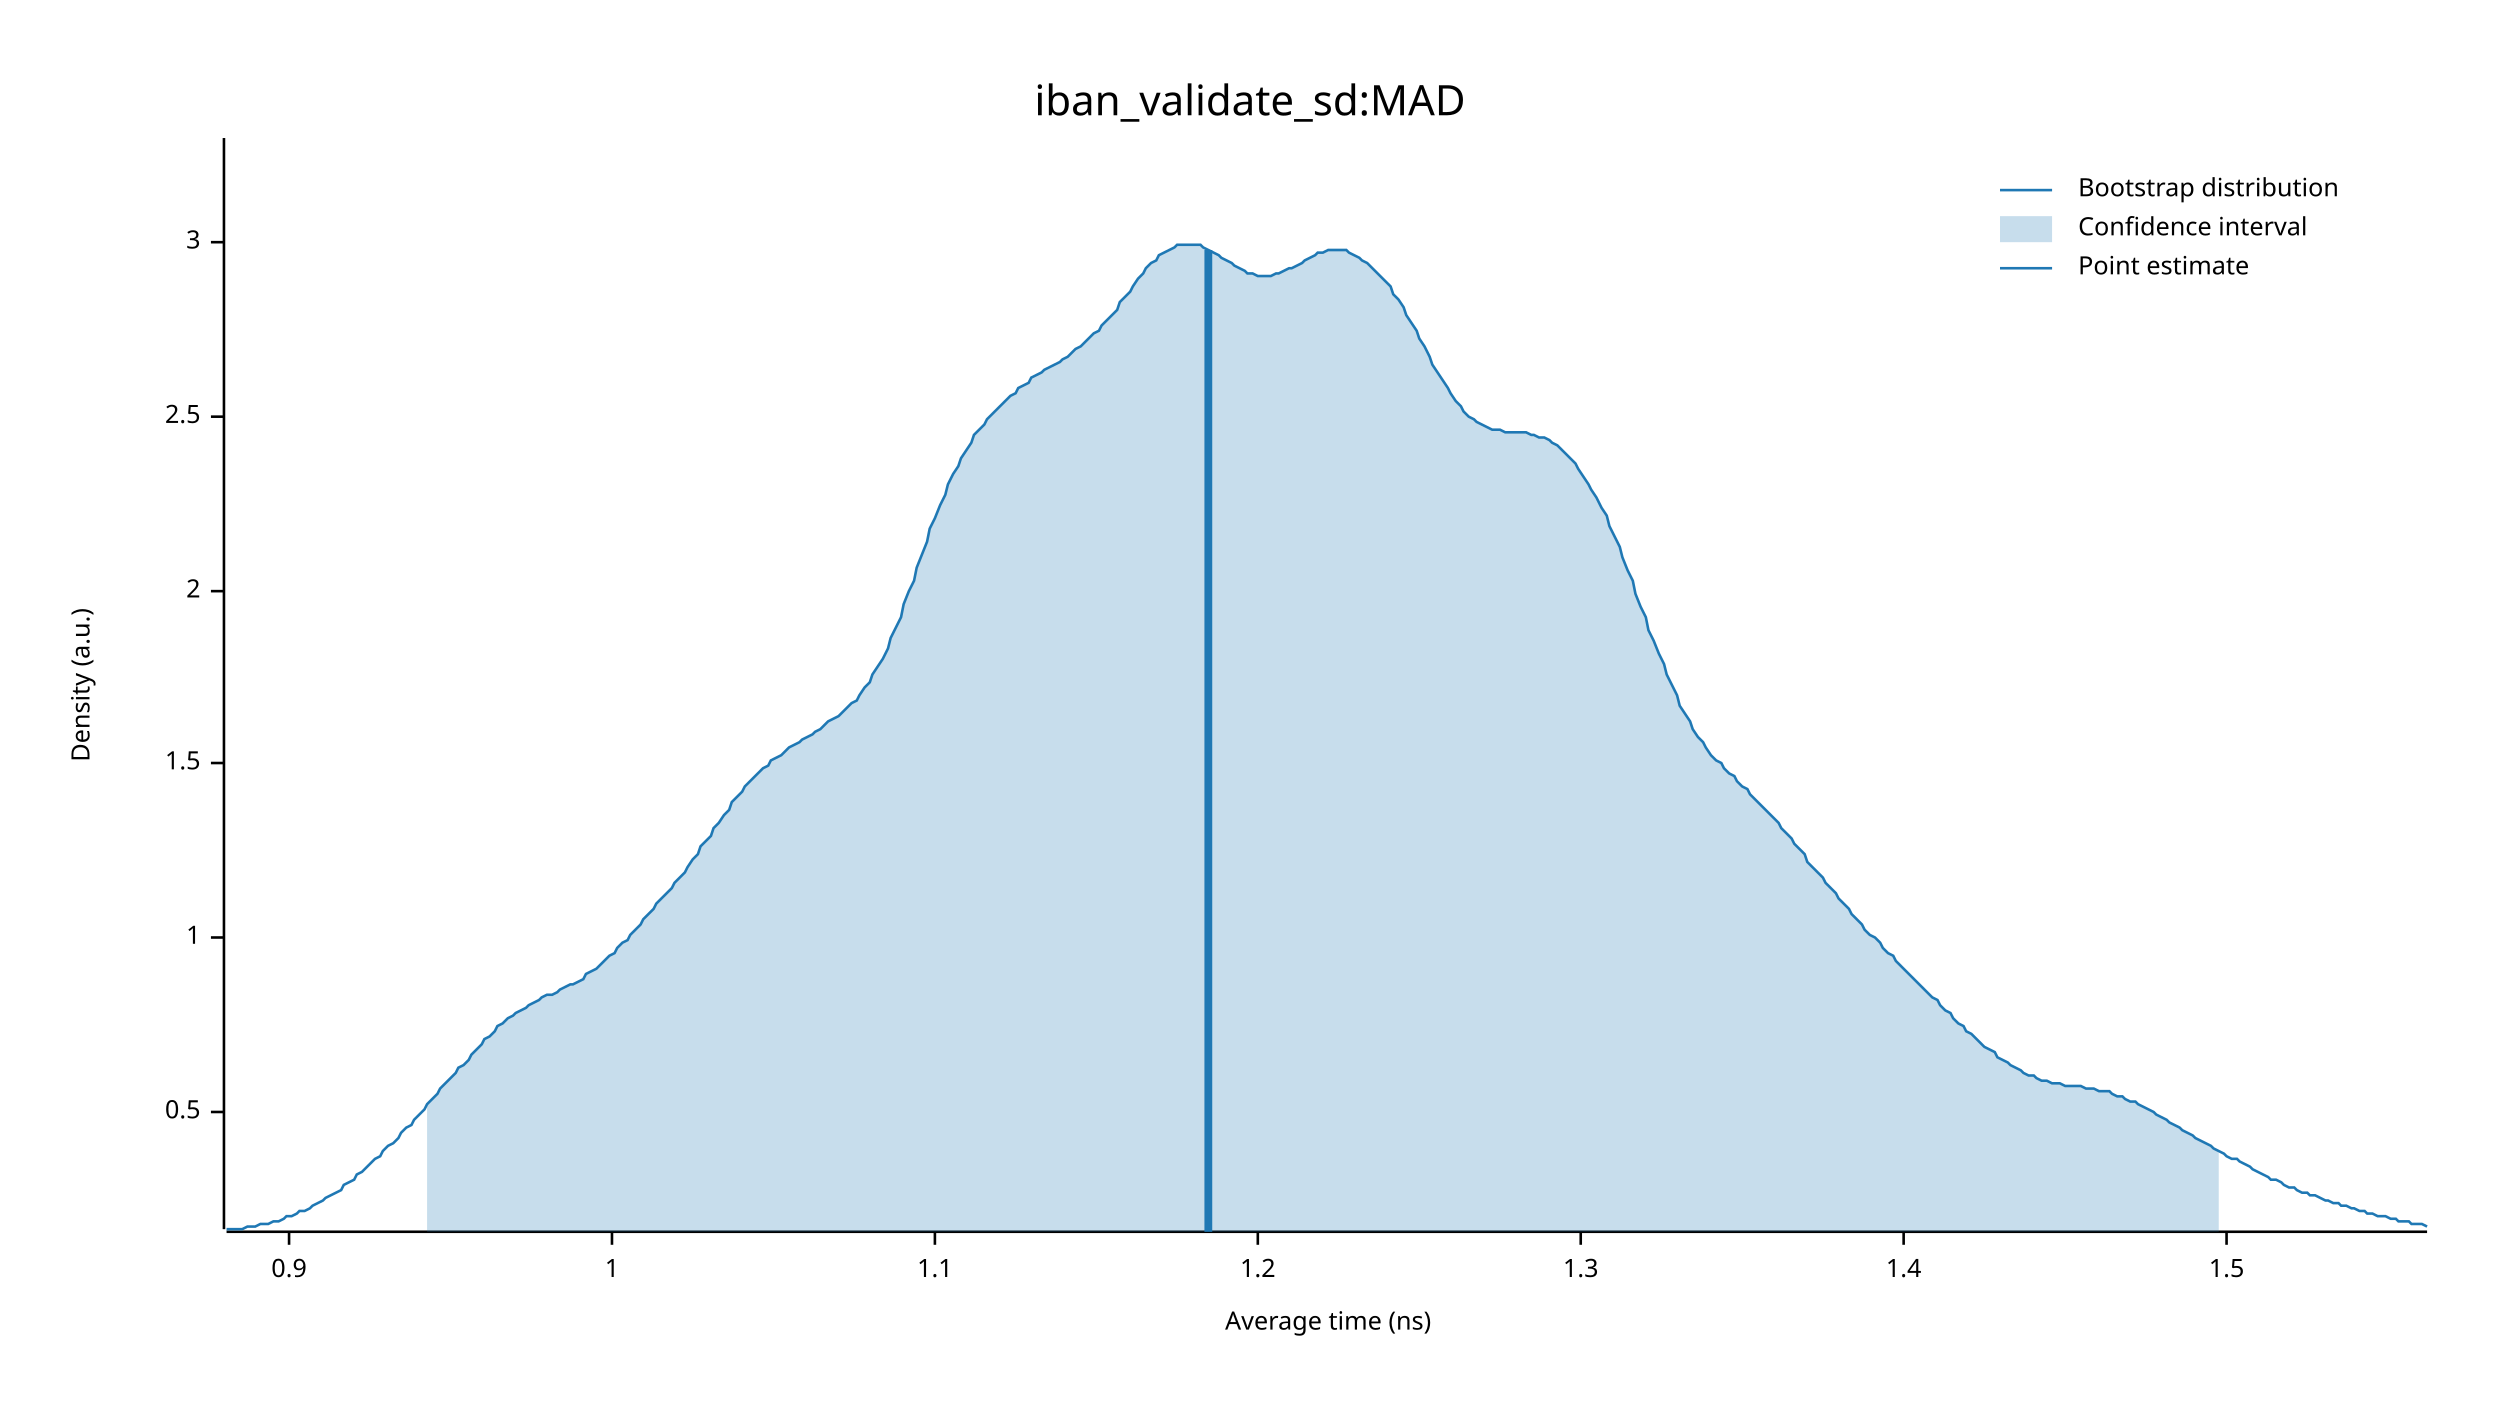
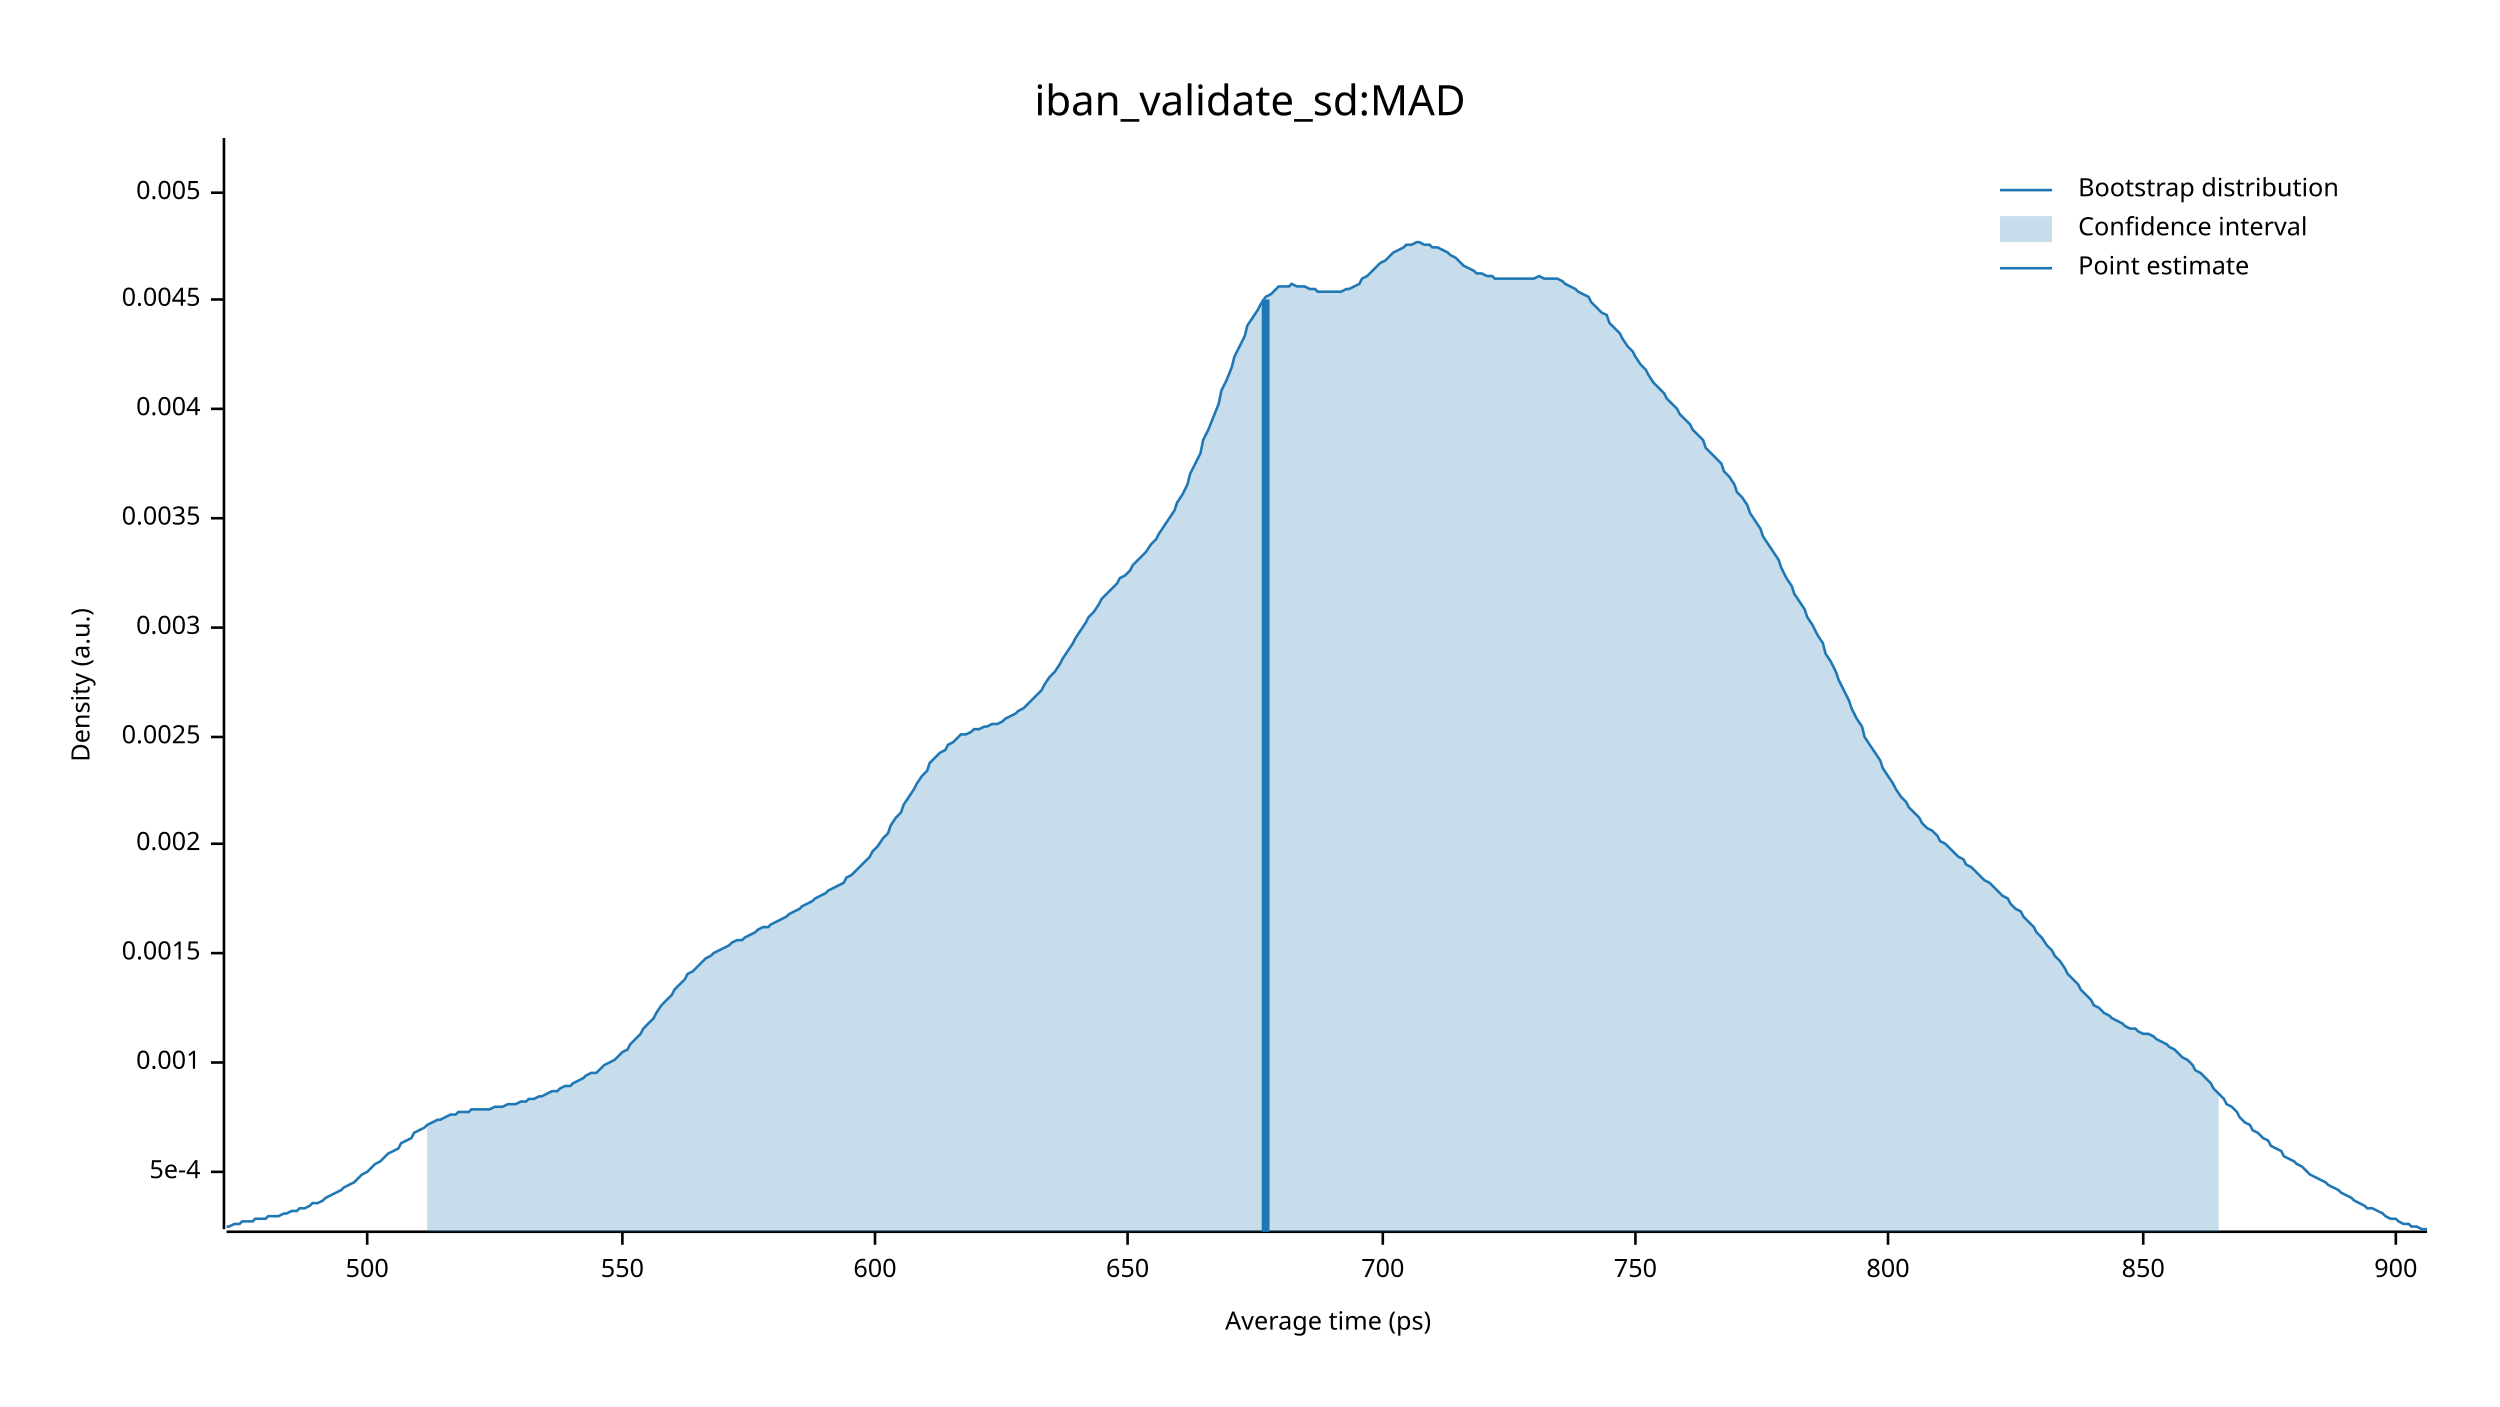
<svg xmlns="http://www.w3.org/2000/svg" width="960" height="540" viewBox="0 0 960 540">
  <text x="480" y="32" dy="0.76em" text-anchor="middle" font-family="sans-serif" font-size="16.129" opacity="1" fill="#000000">
iban_validate_sd:MAD
</text>
  <text x="27" y="263" dy="0.76em" text-anchor="middle" font-family="sans-serif" font-size="9.677" opacity="1" fill="#000000" transform="rotate(270, 27, 263)">
Density (a.u.)
</text>
  <text x="510" y="513" dy="-0.5ex" text-anchor="middle" font-family="sans-serif" font-size="9.677" opacity="1" fill="#000000">
- Average time (ns)
+ Average time (ps)
</text>
  <polyline fill="none" opacity="1" stroke="#000000" stroke-width="1" points="86,53 86,472 " />
-   <text x="77" y="427" dy="0.5ex" text-anchor="end" font-family="sans-serif" font-size="9.677" opacity="1" fill="#000000">
- 0.5
+   <text x="77" y="450" dy="0.5ex" text-anchor="end" font-family="sans-serif" font-size="9.677" opacity="1" fill="#000000">
+ 5e-4
</text>
-   <polyline fill="none" opacity="1" stroke="#000000" stroke-width="1" points="81,427 86,427 " />
-   <text x="77" y="360" dy="0.5ex" text-anchor="end" font-family="sans-serif" font-size="9.677" opacity="1" fill="#000000">
- 1
+   <polyline fill="none" opacity="1" stroke="#000000" stroke-width="1" points="81,450 86,450 " />
+   <text x="77" y="408" dy="0.5ex" text-anchor="end" font-family="sans-serif" font-size="9.677" opacity="1" fill="#000000">
+ 0.001
</text>
-   <polyline fill="none" opacity="1" stroke="#000000" stroke-width="1" points="81,360 86,360 " />
-   <text x="77" y="293" dy="0.5ex" text-anchor="end" font-family="sans-serif" font-size="9.677" opacity="1" fill="#000000">
- 1.5
+   <polyline fill="none" opacity="1" stroke="#000000" stroke-width="1" points="81,408 86,408 " />
+   <text x="77" y="366" dy="0.5ex" text-anchor="end" font-family="sans-serif" font-size="9.677" opacity="1" fill="#000000">
+ 0.0015
</text>
-   <polyline fill="none" opacity="1" stroke="#000000" stroke-width="1" points="81,293 86,293 " />
-   <text x="77" y="227" dy="0.5ex" text-anchor="end" font-family="sans-serif" font-size="9.677" opacity="1" fill="#000000">
- 2
+   <polyline fill="none" opacity="1" stroke="#000000" stroke-width="1" points="81,366 86,366 " />
+   <text x="77" y="324" dy="0.5ex" text-anchor="end" font-family="sans-serif" font-size="9.677" opacity="1" fill="#000000">
+ 0.002
</text>
-   <polyline fill="none" opacity="1" stroke="#000000" stroke-width="1" points="81,227 86,227 " />
-   <text x="77" y="160" dy="0.5ex" text-anchor="end" font-family="sans-serif" font-size="9.677" opacity="1" fill="#000000">
- 2.5
+   <polyline fill="none" opacity="1" stroke="#000000" stroke-width="1" points="81,324 86,324 " />
+   <text x="77" y="283" dy="0.5ex" text-anchor="end" font-family="sans-serif" font-size="9.677" opacity="1" fill="#000000">
+ 0.0025
</text>
-   <polyline fill="none" opacity="1" stroke="#000000" stroke-width="1" points="81,160 86,160 " />
-   <text x="77" y="93" dy="0.5ex" text-anchor="end" font-family="sans-serif" font-size="9.677" opacity="1" fill="#000000">
- 3
+   <polyline fill="none" opacity="1" stroke="#000000" stroke-width="1" points="81,283 86,283 " />
+   <text x="77" y="241" dy="0.5ex" text-anchor="end" font-family="sans-serif" font-size="9.677" opacity="1" fill="#000000">
+ 0.003
</text>
-   <polyline fill="none" opacity="1" stroke="#000000" stroke-width="1" points="81,93 86,93 " />
+   <polyline fill="none" opacity="1" stroke="#000000" stroke-width="1" points="81,241 86,241 " />
+   <text x="77" y="199" dy="0.5ex" text-anchor="end" font-family="sans-serif" font-size="9.677" opacity="1" fill="#000000">
+ 0.0035
+ </text>
+   <polyline fill="none" opacity="1" stroke="#000000" stroke-width="1" points="81,199 86,199 " />
+   <text x="77" y="157" dy="0.5ex" text-anchor="end" font-family="sans-serif" font-size="9.677" opacity="1" fill="#000000">
+ 0.004
+ </text>
+   <polyline fill="none" opacity="1" stroke="#000000" stroke-width="1" points="81,157 86,157 " />
+   <text x="77" y="115" dy="0.5ex" text-anchor="end" font-family="sans-serif" font-size="9.677" opacity="1" fill="#000000">
+ 0.0045
+ </text>
+   <polyline fill="none" opacity="1" stroke="#000000" stroke-width="1" points="81,115 86,115 " />
+   <text x="77" y="74" dy="0.5ex" text-anchor="end" font-family="sans-serif" font-size="9.677" opacity="1" fill="#000000">
+ 0.005
+ </text>
+   <polyline fill="none" opacity="1" stroke="#000000" stroke-width="1" points="81,74 86,74 " />
  <polyline fill="none" opacity="1" stroke="#000000" stroke-width="1" points="87,473 932,473 " />
-   <text x="111" y="483" dy="0.76em" text-anchor="middle" font-family="sans-serif" font-size="9.677" opacity="1" fill="#000000">
- 0.9
+   <text x="141" y="483" dy="0.76em" text-anchor="middle" font-family="sans-serif" font-size="9.677" opacity="1" fill="#000000">
+ 500
</text>
-   <polyline fill="none" opacity="1" stroke="#000000" stroke-width="1" points="111,473 111,478 " />
-   <text x="235" y="483" dy="0.76em" text-anchor="middle" font-family="sans-serif" font-size="9.677" opacity="1" fill="#000000">
- 1
+   <polyline fill="none" opacity="1" stroke="#000000" stroke-width="1" points="141,473 141,478 " />
+   <text x="239" y="483" dy="0.76em" text-anchor="middle" font-family="sans-serif" font-size="9.677" opacity="1" fill="#000000">
+ 550
</text>
-   <polyline fill="none" opacity="1" stroke="#000000" stroke-width="1" points="235,473 235,478 " />
-   <text x="359" y="483" dy="0.76em" text-anchor="middle" font-family="sans-serif" font-size="9.677" opacity="1" fill="#000000">
- 1.1
+   <polyline fill="none" opacity="1" stroke="#000000" stroke-width="1" points="239,473 239,478 " />
+   <text x="336" y="483" dy="0.76em" text-anchor="middle" font-family="sans-serif" font-size="9.677" opacity="1" fill="#000000">
+ 600
</text>
-   <polyline fill="none" opacity="1" stroke="#000000" stroke-width="1" points="359,473 359,478 " />
-   <text x="483" y="483" dy="0.76em" text-anchor="middle" font-family="sans-serif" font-size="9.677" opacity="1" fill="#000000">
- 1.2
+   <polyline fill="none" opacity="1" stroke="#000000" stroke-width="1" points="336,473 336,478 " />
+   <text x="433" y="483" dy="0.76em" text-anchor="middle" font-family="sans-serif" font-size="9.677" opacity="1" fill="#000000">
+ 650
</text>
-   <polyline fill="none" opacity="1" stroke="#000000" stroke-width="1" points="483,473 483,478 " />
-   <text x="607" y="483" dy="0.76em" text-anchor="middle" font-family="sans-serif" font-size="9.677" opacity="1" fill="#000000">
- 1.3
+   <polyline fill="none" opacity="1" stroke="#000000" stroke-width="1" points="433,473 433,478 " />
+   <text x="531" y="483" dy="0.76em" text-anchor="middle" font-family="sans-serif" font-size="9.677" opacity="1" fill="#000000">
+ 700
</text>
-   <polyline fill="none" opacity="1" stroke="#000000" stroke-width="1" points="607,473 607,478 " />
-   <text x="731" y="483" dy="0.76em" text-anchor="middle" font-family="sans-serif" font-size="9.677" opacity="1" fill="#000000">
- 1.4
+   <polyline fill="none" opacity="1" stroke="#000000" stroke-width="1" points="531,473 531,478 " />
+   <text x="628" y="483" dy="0.76em" text-anchor="middle" font-family="sans-serif" font-size="9.677" opacity="1" fill="#000000">
+ 750
</text>
-   <polyline fill="none" opacity="1" stroke="#000000" stroke-width="1" points="731,473 731,478 " />
-   <text x="855" y="483" dy="0.76em" text-anchor="middle" font-family="sans-serif" font-size="9.677" opacity="1" fill="#000000">
- 1.5
+   <polyline fill="none" opacity="1" stroke="#000000" stroke-width="1" points="628,473 628,478 " />
+   <text x="725" y="483" dy="0.76em" text-anchor="middle" font-family="sans-serif" font-size="9.677" opacity="1" fill="#000000">
+ 800
</text>
-   <polyline fill="none" opacity="1" stroke="#000000" stroke-width="1" points="855,473 855,478 " />
-   <polyline fill="none" opacity="1" stroke="#1F78B4" stroke-width="1" points="87,472 88,472 90,472 92,472 93,472 95,471 97,471 98,471 100,470 102,470 103,470 105,469 107,469 109,468 110,467 112,467 114,466 115,465 117,465 119,464 120,463 122,462 124,461 125,460 127,459 129,458 131,457 132,455 134,454 136,453 137,451 139,450 141,448 142,447 144,445 146,444 147,442 149,440 151,439 153,437 154,435 156,433 158,432 159,430 161,428 163,426 164,424 166,422 168,420 169,418 171,416 173,414 175,412 176,410 178,409 180,407 181,405 183,403 185,401 186,399 188,398 190,396 191,394 193,393 195,391 197,390 198,389 200,388 202,387 203,386 205,385 207,384 208,383 210,382 212,382 214,381 215,380 217,379 219,378 220,378 222,377 224,376 225,374 227,373 229,372 230,371 232,369 234,367 236,366 237,364 239,362 241,361 242,359 244,357 246,355 247,353 249,351 251,349 252,347 254,345 256,343 258,341 259,339 261,337 263,335 264,333 266,330 268,328 269,325 271,323 273,321 274,318 276,316 278,313 280,311 281,308 283,306 285,304 286,302 288,300 290,298 291,297 293,295 295,294 296,292 298,291 300,290 302,288 303,287 305,286 307,285 308,284 310,283 312,282 313,281 315,280 317,278 318,277 320,276 322,275 324,273 325,272 327,270 329,269 330,267 332,264 334,262 335,259 337,256 339,253 341,249 342,245 344,241 346,237 347,232 349,227 351,223 352,218 354,213 356,208 357,203 359,199 361,194 363,190 364,186 366,182 368,179 369,176 371,173 373,170 374,167 376,165 378,163 379,161 381,159 383,157 385,155 386,154 388,152 390,151 391,149 393,148 395,147 396,145 398,144 400,143 401,142 403,141 405,140 407,139 408,138 410,137 412,135 413,134 415,133 417,131 418,130 420,128 422,127 423,125 425,123 427,121 429,119 430,116 432,114 434,112 435,110 437,107 439,105 440,103 442,101 444,100 445,98 447,97 449,96 451,95 452,94 454,94 456,94 457,94 459,94 461,94 462,95 464,96 466,97 468,98 469,99 471,100 473,101 474,102 476,103 478,104 479,105 481,105 483,106 484,106 486,106 488,106 490,105 491,105 493,104 495,103 496,103 498,102 500,101 501,100 503,99 505,98 506,97 508,97 510,96 512,96 513,96 515,96 517,96 518,97 520,98 522,99 523,100 525,101 527,103 528,104 530,106 532,108 534,110 535,113 537,115 539,118 540,121 542,124 544,127 545,130 547,133 549,137 550,140 552,143 554,146 556,149 557,151 559,154 561,156 562,158 564,160 566,161 567,162 569,163 571,164 573,165 574,165 576,165 578,166 579,166 581,166 583,166 584,166 586,166 588,167 589,167 591,168 593,168 595,169 596,170 598,171 600,173 601,174 603,176 605,178 606,180 608,183 610,186 611,188 613,191 615,195 617,198 618,202 620,206 622,210 623,214 625,219 627,223 628,228 630,233 632,237 633,242 635,246 637,251 639,255 640,259 642,263 644,267 645,271 647,274 649,277 650,280 652,283 654,285 655,287 657,290 659,292 661,293 662,295 664,297 666,298 667,300 669,302 671,303 672,305 674,307 676,309 677,310 679,312 681,314 683,316 684,318 686,320 688,322 689,324 691,326 693,328 694,331 696,333 698,335 700,337 701,339 703,341 705,343 706,345 708,347 710,349 711,351 713,353 715,355 716,357 718,359 720,360 722,362 723,364 725,366 727,367 728,369 730,371 732,373 733,374 735,376 737,378 738,379 740,381 742,383 744,384 745,386 747,388 749,389 750,391 752,393 754,394 755,396 757,397 759,399 760,400 762,402 764,403 766,404 767,406 769,407 771,408 772,409 774,410 776,411 777,412 779,413 781,413 782,414 784,415 786,415 788,416 789,416 791,416 793,417 794,417 796,417 798,417 799,417 801,418 803,418 804,418 806,419 808,419 810,419 811,420 813,421 815,421 816,422 818,423 820,423 821,424 823,425 825,426 827,427 828,428 830,429 832,430 833,431 835,432 837,433 838,434 840,435 842,436 843,437 845,438 847,439 849,440 850,441 852,442 854,443 855,444 857,445 859,445 860,446 862,447 864,448 865,449 867,450 869,451 871,452 872,453 874,453 876,454 877,455 879,456 881,456 882,457 884,458 886,458 887,459 889,459 891,460 893,461 894,461 896,462 898,462 899,463 901,463 903,464 904,464 906,465 908,465 909,466 911,466 913,467 915,467 916,467 918,468 920,468 921,469 923,469 925,469 926,470 928,470 930,470 932,471 " />
-   <polygon opacity="0.25" fill="#1F78B4" points="164,424 166,422 168,420 169,418 171,416 173,414 175,412 176,410 178,409 180,407 181,405 183,403 185,401 186,399 188,398 190,396 191,394 193,393 195,391 197,390 198,389 200,388 202,387 203,386 205,385 207,384 208,383 210,382 212,382 214,381 215,380 217,379 219,378 220,378 222,377 224,376 225,374 227,373 229,372 230,371 232,369 234,367 236,366 237,364 239,362 241,361 242,359 244,357 246,355 247,353 249,351 251,349 252,347 254,345 256,343 258,341 259,339 261,337 263,335 264,333 266,330 268,328 269,325 271,323 273,321 274,318 276,316 278,313 280,311 281,308 283,306 285,304 286,302 288,300 290,298 291,297 293,295 295,294 296,292 298,291 300,290 302,288 303,287 305,286 307,285 308,284 310,283 312,282 313,281 315,280 317,278 318,277 320,276 322,275 324,273 325,272 327,270 329,269 330,267 332,264 334,262 335,259 337,256 339,253 341,249 342,245 344,241 346,237 347,232 349,227 351,223 352,218 354,213 356,208 357,203 359,199 361,194 363,190 364,186 366,182 368,179 369,176 371,173 373,170 374,167 376,165 378,163 379,161 381,159 383,157 385,155 386,154 388,152 390,151 391,149 393,148 395,147 396,145 398,144 400,143 401,142 403,141 405,140 407,139 408,138 410,137 412,135 413,134 415,133 417,131 418,130 420,128 422,127 423,125 425,123 427,121 429,119 430,116 432,114 434,112 435,110 437,107 439,105 440,103 442,101 444,100 445,98 447,97 449,96 451,95 452,94 454,94 456,94 457,94 459,94 461,94 462,95 464,96 466,97 468,98 469,99 471,100 473,101 474,102 476,103 478,104 479,105 481,105 483,106 484,106 486,106 488,106 490,105 491,105 493,104 495,103 496,103 498,102 500,101 501,100 503,99 505,98 506,97 508,97 510,96 512,96 513,96 515,96 517,96 518,97 520,98 522,99 523,100 525,101 527,103 528,104 530,106 532,108 534,110 535,113 537,115 539,118 540,121 542,124 544,127 545,130 547,133 549,137 550,140 552,143 554,146 556,149 557,151 559,154 561,156 562,158 564,160 566,161 567,162 569,163 571,164 573,165 574,165 576,165 578,166 579,166 581,166 583,166 584,166 586,166 588,167 589,167 591,168 593,168 595,169 596,170 598,171 600,173 601,174 603,176 605,178 606,180 608,183 610,186 611,188 613,191 615,195 617,198 618,202 620,206 622,210 623,214 625,219 627,223 628,228 630,233 632,237 633,242 635,246 637,251 639,255 640,259 642,263 644,267 645,271 647,274 649,277 650,280 652,283 654,285 655,287 657,290 659,292 661,293 662,295 664,297 666,298 667,300 669,302 671,303 672,305 674,307 676,309 677,310 679,312 681,314 683,316 684,318 686,320 688,322 689,324 691,326 693,328 694,331 696,333 698,335 700,337 701,339 703,341 705,343 706,345 708,347 710,349 711,351 713,353 715,355 716,357 718,359 720,360 722,362 723,364 725,366 727,367 728,369 730,371 732,373 733,374 735,376 737,378 738,379 740,381 742,383 744,384 745,386 747,388 749,389 750,391 752,393 754,394 755,396 757,397 759,399 760,400 762,402 764,403 766,404 767,406 769,407 771,408 772,409 774,410 776,411 777,412 779,413 781,413 782,414 784,415 786,415 788,416 789,416 791,416 793,417 794,417 796,417 798,417 799,417 801,418 803,418 804,418 806,419 808,419 810,419 811,420 813,421 815,421 816,422 818,423 820,423 821,424 823,425 825,426 827,427 828,428 830,429 832,430 833,431 835,432 837,433 838,434 840,435 842,436 843,437 845,438 847,439 849,440 850,441 852,442 852,473 164,473 " />
-   <polyline fill="none" opacity="1" stroke="#1F78B4" stroke-width="3" points="464,473 464,96 " />
+   <polyline fill="none" opacity="1" stroke="#000000" stroke-width="1" points="725,473 725,478 " />
+   <text x="823" y="483" dy="0.76em" text-anchor="middle" font-family="sans-serif" font-size="9.677" opacity="1" fill="#000000">
+ 850
+ </text>
+   <polyline fill="none" opacity="1" stroke="#000000" stroke-width="1" points="823,473 823,478 " />
+   <text x="920" y="483" dy="0.76em" text-anchor="middle" font-family="sans-serif" font-size="9.677" opacity="1" fill="#000000">
+ 900
+ </text>
+   <polyline fill="none" opacity="1" stroke="#000000" stroke-width="1" points="920,473 920,478 " />
+   <polyline fill="none" opacity="1" stroke="#1F78B4" stroke-width="1" points="87,471 88,471 90,470 92,470 93,469 95,469 97,469 98,468 100,468 102,468 103,467 105,467 107,467 109,466 110,466 112,465 114,465 115,464 117,464 119,463 120,462 122,462 124,461 125,460 127,459 129,458 131,457 132,456 134,455 136,454 137,453 139,451 141,450 142,449 144,447 146,446 147,445 149,443 151,442 153,441 154,439 156,438 158,437 159,435 161,434 163,433 164,432 166,431 168,430 169,430 171,429 173,428 175,428 176,427 178,427 180,427 181,426 183,426 185,426 186,426 188,426 190,425 191,425 193,425 195,424 197,424 198,424 200,423 202,423 203,422 205,422 207,421 208,421 210,420 212,419 214,419 215,418 217,417 219,417 220,416 222,415 224,414 225,413 227,412 229,412 230,411 232,409 234,408 236,407 237,406 239,404 241,403 242,401 244,399 246,397 247,395 249,393 251,391 252,389 254,386 256,384 258,382 259,380 261,378 263,376 264,374 266,373 268,371 269,370 271,368 273,367 274,366 276,365 278,364 280,363 281,362 283,361 285,361 286,360 288,359 290,358 291,357 293,356 295,356 296,355 298,354 300,353 302,352 303,351 305,350 307,349 308,348 310,347 312,346 313,345 315,344 317,343 318,342 320,341 322,340 324,339 325,337 327,336 329,334 330,333 332,331 334,329 335,327 337,325 339,322 341,320 342,317 344,314 346,312 347,309 349,306 351,303 352,301 354,298 356,296 357,293 359,291 361,289 363,288 364,286 366,285 368,283 369,282 371,282 373,281 374,280 376,280 378,279 379,279 381,278 383,278 385,277 386,276 388,275 390,274 391,273 393,272 395,270 396,269 398,267 400,265 401,263 403,260 405,258 407,255 408,253 410,250 412,247 413,245 415,242 417,239 418,237 420,235 422,232 423,230 425,228 427,226 429,224 430,222 432,221 434,219 435,217 437,215 439,213 440,212 442,209 444,207 445,205 447,202 449,199 451,196 452,193 454,190 456,186 457,182 459,178 461,174 462,169 464,165 466,160 468,155 469,150 471,146 473,141 474,137 476,133 478,129 479,125 481,122 483,119 484,117 486,114 488,113 490,111 491,110 493,110 495,110 496,109 498,110 500,110 501,110 503,111 505,111 506,112 508,112 510,112 512,112 513,112 515,112 517,111 518,111 520,110 522,109 523,107 525,106 527,104 528,103 530,101 532,100 534,98 535,97 537,96 539,95 540,94 542,94 544,93 545,93 547,94 549,94 550,95 552,95 554,96 556,97 557,98 559,99 561,101 562,102 564,103 566,104 567,105 569,105 571,106 573,106 574,107 576,107 578,107 579,107 581,107 583,107 584,107 586,107 588,107 589,107 591,106 593,107 595,107 596,107 598,107 600,108 601,109 603,110 605,111 606,112 608,113 610,114 611,116 613,118 615,120 617,121 618,124 620,126 622,128 623,130 625,133 627,135 628,137 630,140 632,142 633,144 635,147 637,149 639,151 640,153 642,155 644,157 645,159 647,161 649,163 650,165 652,167 654,169 655,172 657,174 659,176 661,178 662,181 664,183 666,186 667,189 669,191 671,194 672,197 674,200 676,203 677,206 679,209 681,212 683,215 684,218 686,222 688,225 689,228 691,231 693,234 694,237 696,240 698,244 700,247 701,251 703,254 705,258 706,261 708,265 710,269 711,272 713,276 715,279 716,283 718,286 720,289 722,292 723,295 725,298 727,301 728,303 730,306 732,308 733,310 735,312 737,314 738,316 740,318 742,319 744,321 745,323 747,324 749,326 750,327 752,329 754,330 755,332 757,333 759,335 760,336 762,338 764,339 766,341 767,342 769,344 771,345 772,347 774,349 776,350 777,352 779,354 781,356 782,358 784,360 786,363 788,365 789,367 791,369 793,372 794,374 796,376 798,378 799,380 801,382 803,384 804,386 806,387 808,389 810,390 811,391 813,392 815,393 816,394 818,395 820,395 821,396 823,397 825,397 827,398 828,399 830,400 832,401 833,402 835,403 837,405 838,406 840,407 842,409 843,411 845,412 847,414 849,416 850,418 852,420 854,422 855,424 857,425 859,427 860,429 862,431 864,432 865,434 867,435 869,437 871,438 872,440 874,441 876,442 877,444 879,445 881,446 882,447 884,448 886,450 887,451 889,452 891,453 893,454 894,455 896,456 898,457 899,458 901,459 903,460 904,461 906,462 908,463 909,464 911,464 913,465 915,466 916,467 918,468 920,468 921,469 923,470 925,470 926,471 928,471 930,472 932,472 " />
+   <polygon opacity="0.25" fill="#1F78B4" points="164,432 166,431 168,430 169,430 171,429 173,428 175,428 176,427 178,427 180,427 181,426 183,426 185,426 186,426 188,426 190,425 191,425 193,425 195,424 197,424 198,424 200,423 202,423 203,422 205,422 207,421 208,421 210,420 212,419 214,419 215,418 217,417 219,417 220,416 222,415 224,414 225,413 227,412 229,412 230,411 232,409 234,408 236,407 237,406 239,404 241,403 242,401 244,399 246,397 247,395 249,393 251,391 252,389 254,386 256,384 258,382 259,380 261,378 263,376 264,374 266,373 268,371 269,370 271,368 273,367 274,366 276,365 278,364 280,363 281,362 283,361 285,361 286,360 288,359 290,358 291,357 293,356 295,356 296,355 298,354 300,353 302,352 303,351 305,350 307,349 308,348 310,347 312,346 313,345 315,344 317,343 318,342 320,341 322,340 324,339 325,337 327,336 329,334 330,333 332,331 334,329 335,327 337,325 339,322 341,320 342,317 344,314 346,312 347,309 349,306 351,303 352,301 354,298 356,296 357,293 359,291 361,289 363,288 364,286 366,285 368,283 369,282 371,282 373,281 374,280 376,280 378,279 379,279 381,278 383,278 385,277 386,276 388,275 390,274 391,273 393,272 395,270 396,269 398,267 400,265 401,263 403,260 405,258 407,255 408,253 410,250 412,247 413,245 415,242 417,239 418,237 420,235 422,232 423,230 425,228 427,226 429,224 430,222 432,221 434,219 435,217 437,215 439,213 440,212 442,209 444,207 445,205 447,202 449,199 451,196 452,193 454,190 456,186 457,182 459,178 461,174 462,169 464,165 466,160 468,155 469,150 471,146 473,141 474,137 476,133 478,129 479,125 481,122 483,119 484,117 486,114 488,113 490,111 491,110 493,110 495,110 496,109 498,110 500,110 501,110 503,111 505,111 506,112 508,112 510,112 512,112 513,112 515,112 517,111 518,111 520,110 522,109 523,107 525,106 527,104 528,103 530,101 532,100 534,98 535,97 537,96 539,95 540,94 542,94 544,93 545,93 547,94 549,94 550,95 552,95 554,96 556,97 557,98 559,99 561,101 562,102 564,103 566,104 567,105 569,105 571,106 573,106 574,107 576,107 578,107 579,107 581,107 583,107 584,107 586,107 588,107 589,107 591,106 593,107 595,107 596,107 598,107 600,108 601,109 603,110 605,111 606,112 608,113 610,114 611,116 613,118 615,120 617,121 618,124 620,126 622,128 623,130 625,133 627,135 628,137 630,140 632,142 633,144 635,147 637,149 639,151 640,153 642,155 644,157 645,159 647,161 649,163 650,165 652,167 654,169 655,172 657,174 659,176 661,178 662,181 664,183 666,186 667,189 669,191 671,194 672,197 674,200 676,203 677,206 679,209 681,212 683,215 684,218 686,222 688,225 689,228 691,231 693,234 694,237 696,240 698,244 700,247 701,251 703,254 705,258 706,261 708,265 710,269 711,272 713,276 715,279 716,283 718,286 720,289 722,292 723,295 725,298 727,301 728,303 730,306 732,308 733,310 735,312 737,314 738,316 740,318 742,319 744,321 745,323 747,324 749,326 750,327 752,329 754,330 755,332 757,333 759,335 760,336 762,338 764,339 766,341 767,342 769,344 771,345 772,347 774,349 776,350 777,352 779,354 781,356 782,358 784,360 786,363 788,365 789,367 791,369 793,372 794,374 796,376 798,378 799,380 801,382 803,384 804,386 806,387 808,389 810,390 811,391 813,392 815,393 816,394 818,395 820,395 821,396 823,397 825,397 827,398 828,399 830,400 832,401 833,402 835,403 837,405 838,406 840,407 842,409 843,411 845,412 847,414 849,416 850,418 852,420 852,473 164,473 " />
+   <polyline fill="none" opacity="1" stroke="#1F78B4" stroke-width="3" points="486,473 486,115 " />
  <text x="798" y="68" dy="0.76em" text-anchor="start" font-family="sans-serif" font-size="9.677" opacity="1" fill="#000000">
Bootstrap distribution
</text>
  <text x="798" y="83" dy="0.76em" text-anchor="start" font-family="sans-serif" font-size="9.677" opacity="1" fill="#000000">
Confidence interval
</text>
  <text x="798" y="98" dy="0.76em" text-anchor="start" font-family="sans-serif" font-size="9.677" opacity="1" fill="#000000">
Point estimate
</text>
  <polyline fill="none" opacity="1" stroke="#1F78B4" stroke-width="1" points="768,73 788,73 " />
  <rect x="768" y="83" width="20" height="10" opacity="0.25" fill="#1F78B4" stroke="none" />
  <polyline fill="none" opacity="1" stroke="#1F78B4" stroke-width="1" points="768,103 788,103 " />
</svg>
